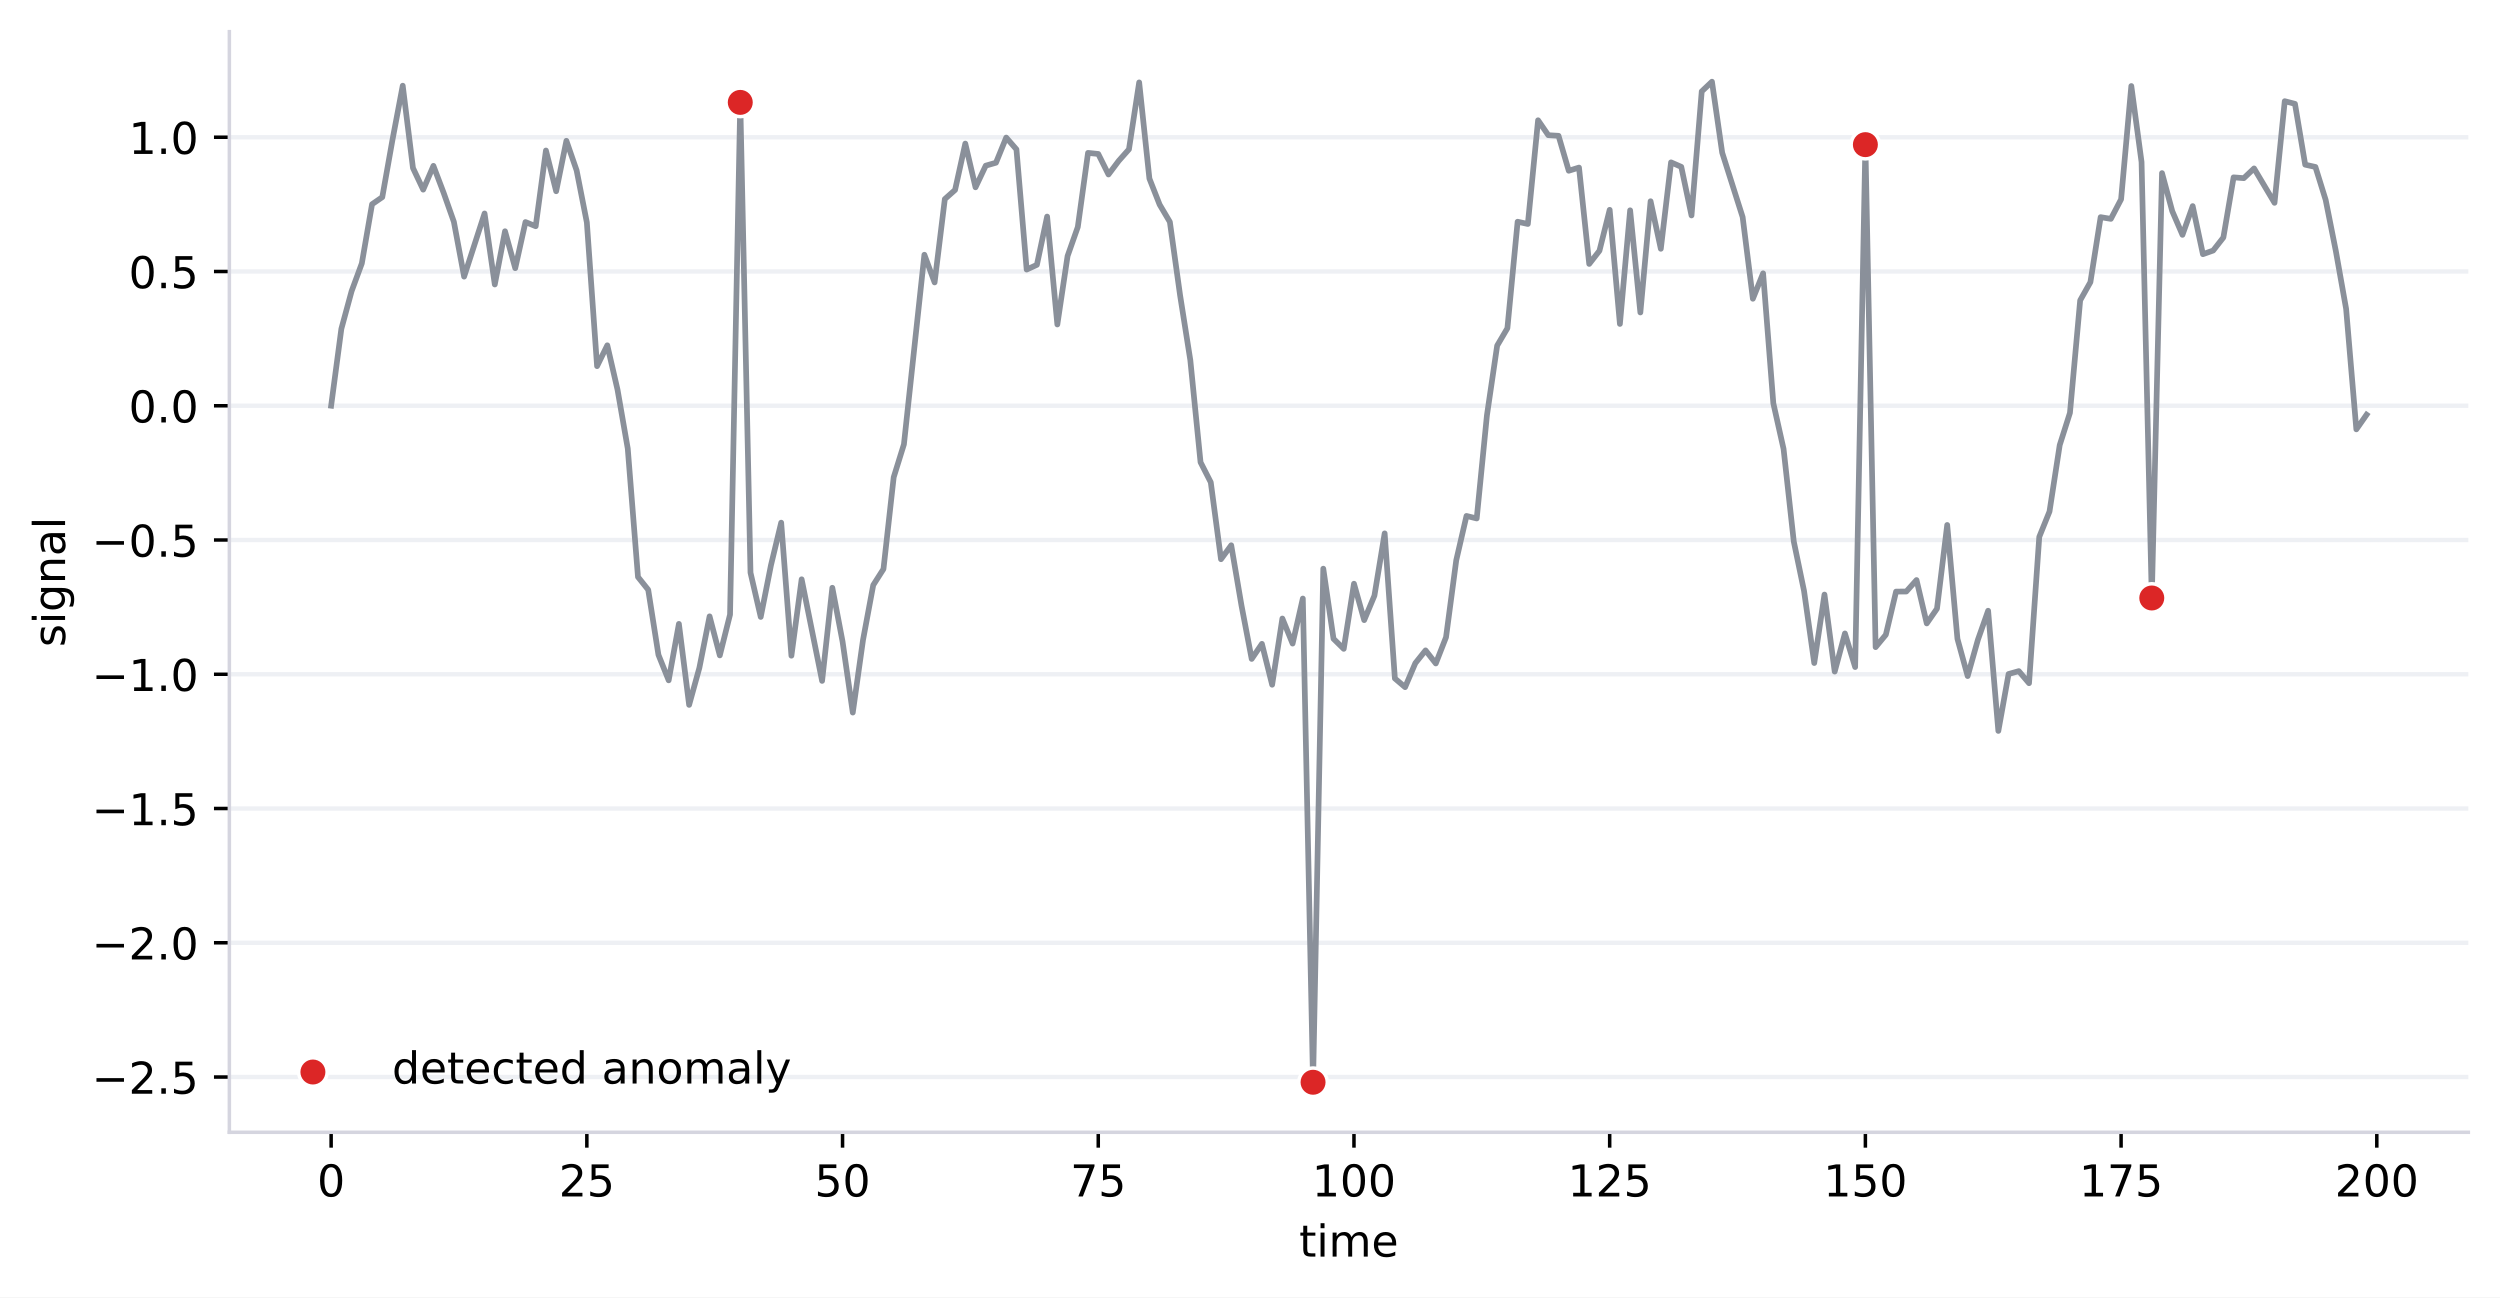
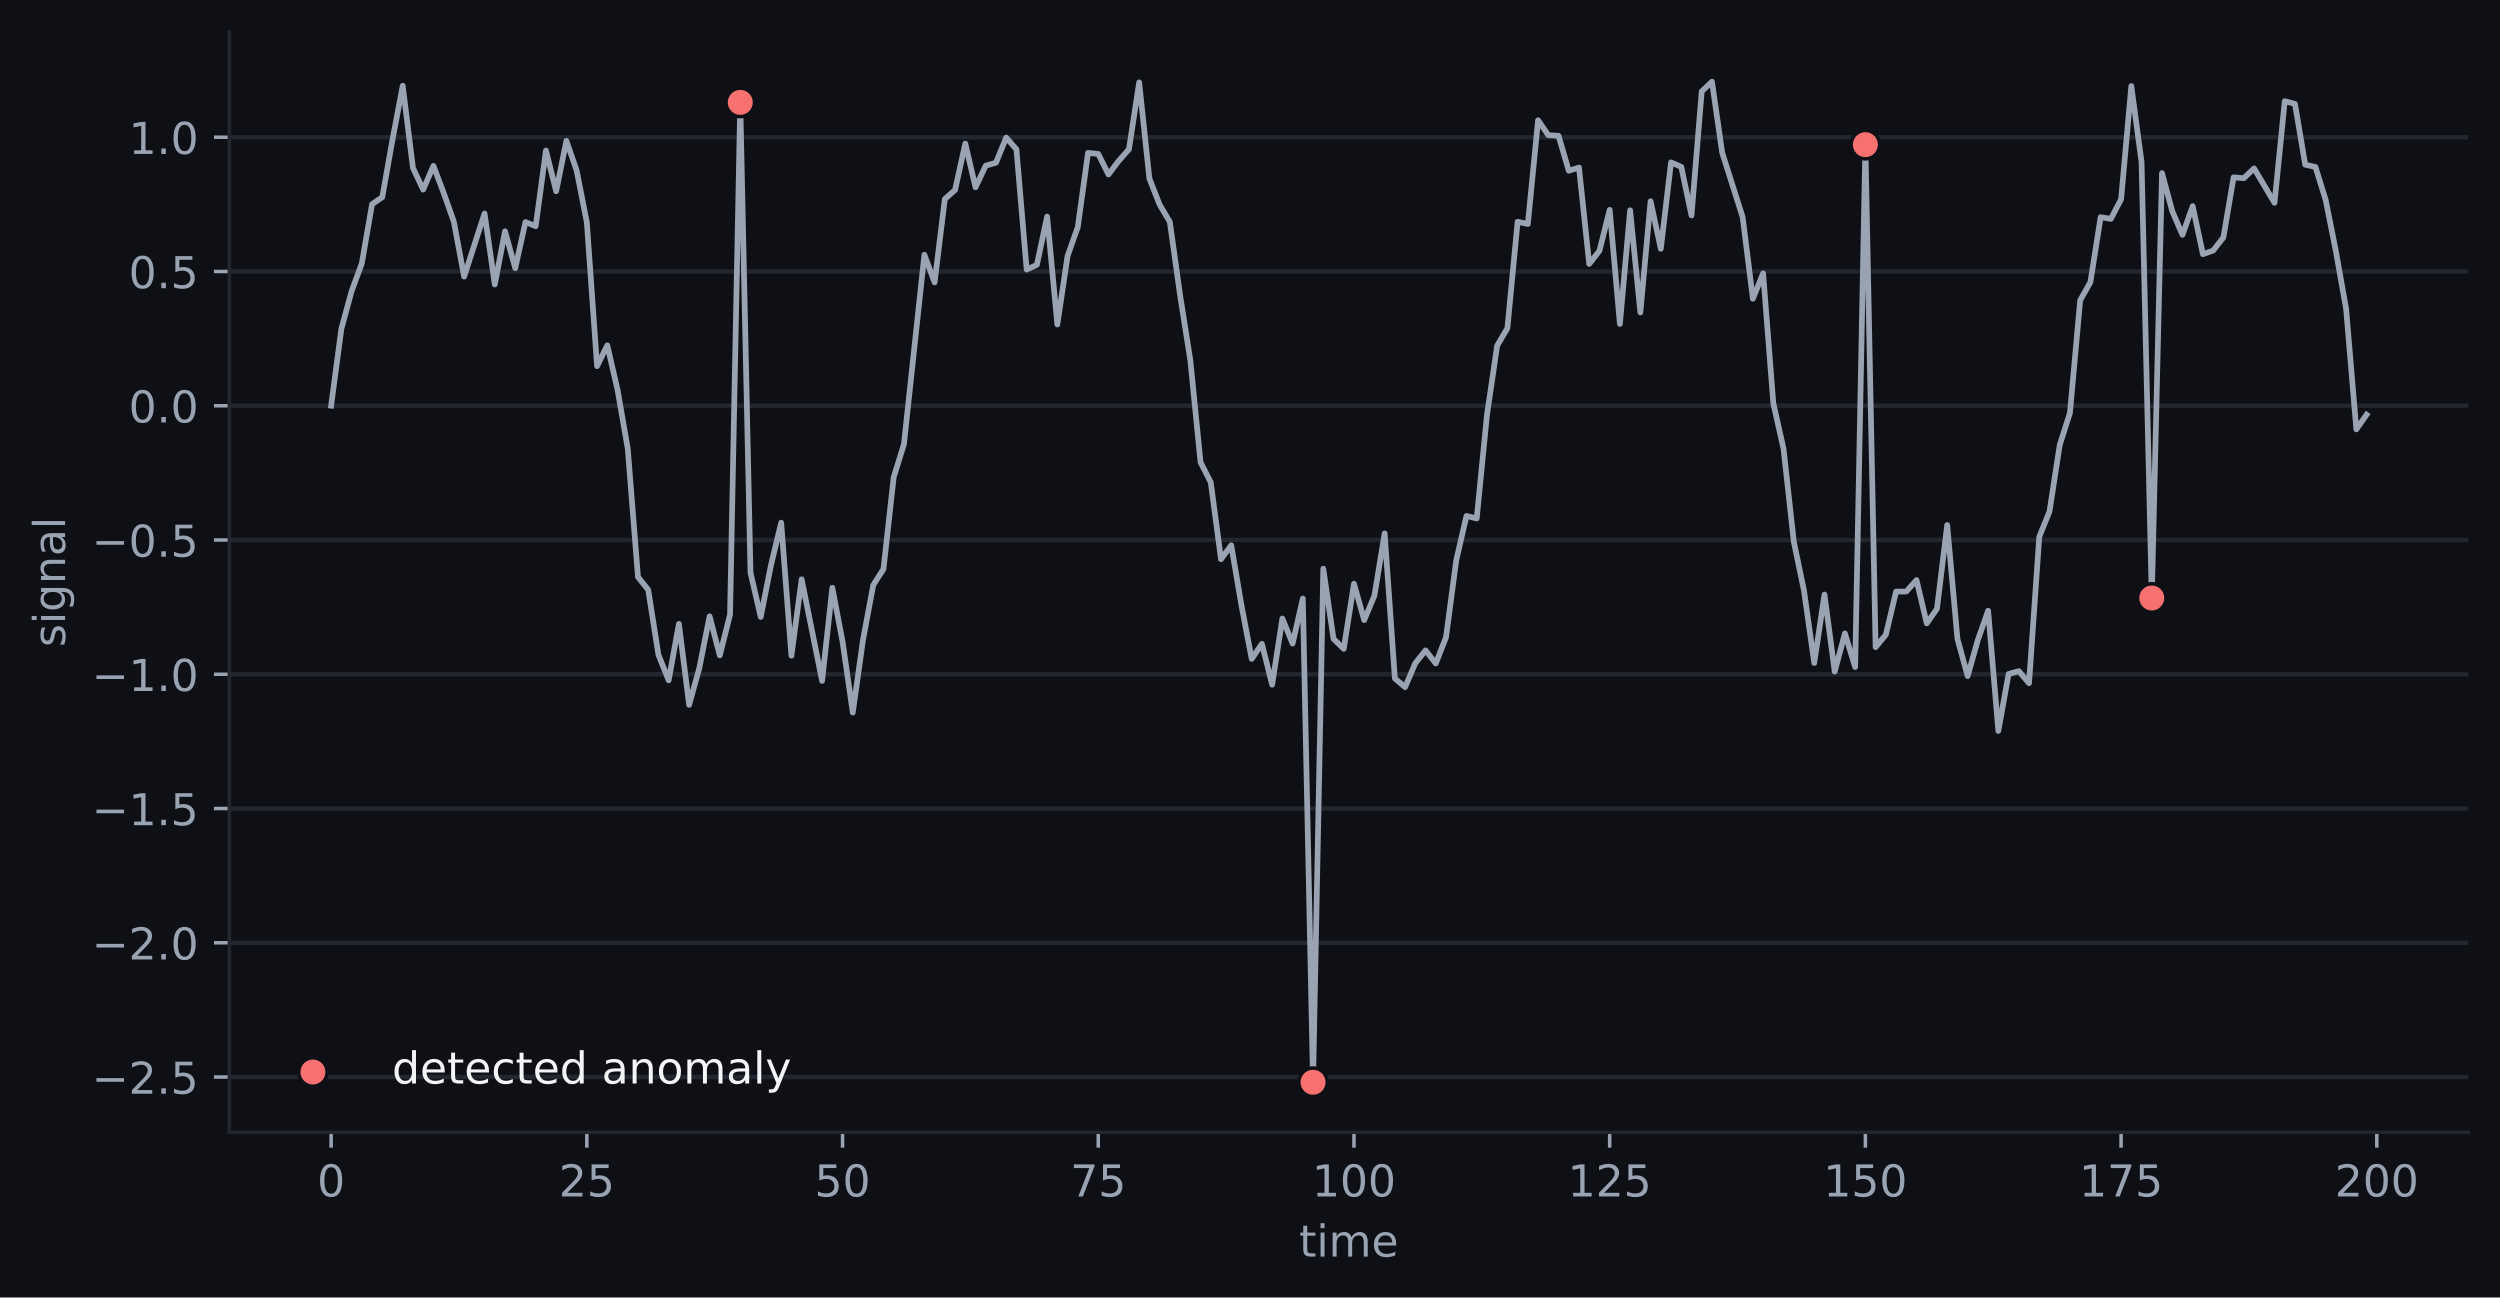
<svg xmlns="http://www.w3.org/2000/svg" xmlns:xlink="http://www.w3.org/1999/xlink" width="568.542pt" height="295.056pt" viewBox="0 0 568.542 295.056" version="1.1">
  <defs>
    <style type="text/css">*{stroke-linejoin: round; stroke-linecap: butt}</style>
  </defs>
  <g id="figure_1">
    <g id="patch_1">
-       <path d="M 0 295.056  L 568.542 295.056  L 568.542 0  L 0 0  z " style="fill: #ffffff" />
+       <path d="M 0 295.056  L 568.542 295.056  L 568.542 0  L 0 0  z " style="fill: #0e1016" />
    </g>
    <g id="axes_1">
      <g id="patch_2">
-         <path d="M 52.161 257.5  L 561.342 257.5  L 561.342 7.2  L 52.161 7.2  z " style="fill: #ffffff" />
+         <path d="M 52.161 257.5  L 561.342 257.5  L 561.342 7.2  L 52.161 7.2  z " style="fill: #0e1016" />
      </g>
      <g id="matplotlib.axis_1">
        <g id="xtick_1">
          <g id="line2d_1">
            <defs>
-               <path id="madd0f27eaa" d="M 0 0  L 0 3.5  " style="stroke: #000000; stroke-width: 0.8" />
-             </defs>
-             <g>
-               <use xlink:href="#madd0f27eaa" x="75.306" y="257.5" style="stroke: #000000; stroke-width: 0.8" />
+               <path id="m9e423dee69" d="M 0 0  L 0 3.5  " style="stroke: #9aa3b2; stroke-width: 0.8" />
+             </defs>
+             <g>
+               <use xlink:href="#m9e423dee69" x="75.306" y="257.5" style="fill: #9aa3b2; stroke: #9aa3b2; stroke-width: 0.8" />
            </g>
          </g>
          <g id="text_1">
-             <g transform="translate(72.12429 272.0984) scale(0.1 -0.1)">
+             <g style="fill: #9aa3b2" transform="translate(72.12429 272.0984) scale(0.1 -0.1)">
              <defs>
                <path id="DejaVuSans-30" d="M 2034 4250  Q 1547 4250 1301 3770  Q 1056 3291 1056 2328  Q 1056 1369 1301 889  Q 1547 409 2034 409  Q 2525 409 2770 889  Q 3016 1369 3016 2328  Q 3016 3291 2770 3770  Q 2525 4250 2034 4250  z M 2034 4750  Q 2819 4750 3233 4129  Q 3647 3509 3647 2328  Q 3647 1150 3233 529  Q 2819 -91 2034 -91  Q 1250 -91 836 529  Q 422 1150 422 2328  Q 422 3509 836 4129  Q 1250 4750 2034 4750  z " transform="scale(0.015625)" />
              </defs>
              <use xlink:href="#DejaVuSans-30" />
            </g>
          </g>
        </g>
        <g id="xtick_2">
          <g id="line2d_2">
            <g>
-               <use xlink:href="#madd0f27eaa" x="133.458" y="257.5" style="stroke: #000000; stroke-width: 0.8" />
+               <use xlink:href="#m9e423dee69" x="133.458" y="257.5" style="fill: #9aa3b2; stroke: #9aa3b2; stroke-width: 0.8" />
            </g>
          </g>
          <g id="text_2">
-             <g transform="translate(127.0953 272.0984) scale(0.1 -0.1)">
+             <g style="fill: #9aa3b2" transform="translate(127.0953 272.0984) scale(0.1 -0.1)">
              <defs>
                <path id="DejaVuSans-32" d="M 1228 531  L 3431 531  L 3431 0  L 469 0  L 469 531  Q 828 903 1448 1529  Q 2069 2156 2228 2338  Q 2531 2678 2651 2914  Q 2772 3150 2772 3378  Q 2772 3750 2511 3984  Q 2250 4219 1831 4219  Q 1534 4219 1204 4116  Q 875 4013 500 3803  L 500 4441  Q 881 4594 1212 4672  Q 1544 4750 1819 4750  Q 2544 4750 2975 4387  Q 3406 4025 3406 3419  Q 3406 3131 3298 2873  Q 3191 2616 2906 2266  Q 2828 2175 2409 1742  Q 1991 1309 1228 531  z " transform="scale(0.015625)" />
                <path id="DejaVuSans-35" d="M 691 4666  L 3169 4666  L 3169 4134  L 1269 4134  L 1269 2991  Q 1406 3038 1543 3061  Q 1681 3084 1819 3084  Q 2600 3084 3056 2656  Q 3513 2228 3513 1497  Q 3513 744 3044 326  Q 2575 -91 1722 -91  Q 1428 -91 1123 -41  Q 819 9 494 109  L 494 744  Q 775 591 1075 516  Q 1375 441 1709 441  Q 2250 441 2565 725  Q 2881 1009 2881 1497  Q 2881 1984 2565 2268  Q 2250 2553 1709 2553  Q 1456 2553 1204 2497  Q 953 2441 691 2322  L 691 4666  z " transform="scale(0.015625)" />
              </defs>
              <use xlink:href="#DejaVuSans-32" />
              <use xlink:href="#DejaVuSans-35" transform="translate(63.62305 0)" />
            </g>
          </g>
        </g>
        <g id="xtick_3">
          <g id="line2d_3">
            <g>
-               <use xlink:href="#madd0f27eaa" x="191.61" y="257.5" style="stroke: #000000; stroke-width: 0.8" />
+               <use xlink:href="#m9e423dee69" x="191.61" y="257.5" style="fill: #9aa3b2; stroke: #9aa3b2; stroke-width: 0.8" />
            </g>
          </g>
          <g id="text_3">
-             <g transform="translate(185.2476 272.0984) scale(0.1 -0.1)">
+             <g style="fill: #9aa3b2" transform="translate(185.2476 272.0984) scale(0.1 -0.1)">
              <use xlink:href="#DejaVuSans-35" />
              <use xlink:href="#DejaVuSans-30" transform="translate(63.62305 0)" />
            </g>
          </g>
        </g>
        <g id="xtick_4">
          <g id="line2d_4">
            <g>
-               <use xlink:href="#madd0f27eaa" x="249.762" y="257.5" style="stroke: #000000; stroke-width: 0.8" />
+               <use xlink:href="#m9e423dee69" x="249.762" y="257.5" style="fill: #9aa3b2; stroke: #9aa3b2; stroke-width: 0.8" />
            </g>
          </g>
          <g id="text_4">
-             <g transform="translate(243.3998 272.0984) scale(0.1 -0.1)">
+             <g style="fill: #9aa3b2" transform="translate(243.3998 272.0984) scale(0.1 -0.1)">
              <defs>
                <path id="DejaVuSans-37" d="M 525 4666  L 3525 4666  L 3525 4397  L 1831 0  L 1172 0  L 2766 4134  L 525 4134  L 525 4666  z " transform="scale(0.015625)" />
              </defs>
              <use xlink:href="#DejaVuSans-37" />
              <use xlink:href="#DejaVuSans-35" transform="translate(63.62305 0)" />
            </g>
          </g>
        </g>
        <g id="xtick_5">
          <g id="line2d_5">
            <g>
-               <use xlink:href="#madd0f27eaa" x="307.915" y="257.5" style="stroke: #000000; stroke-width: 0.8" />
+               <use xlink:href="#m9e423dee69" x="307.915" y="257.5" style="fill: #9aa3b2; stroke: #9aa3b2; stroke-width: 0.8" />
            </g>
          </g>
          <g id="text_5">
-             <g transform="translate(298.3709 272.0984) scale(0.1 -0.1)">
+             <g style="fill: #9aa3b2" transform="translate(298.3709 272.0984) scale(0.1 -0.1)">
              <defs>
                <path id="DejaVuSans-31" d="M 794 531  L 1825 531  L 1825 4091  L 703 3866  L 703 4441  L 1819 4666  L 2450 4666  L 2450 531  L 3481 531  L 3481 0  L 794 0  L 794 531  z " transform="scale(0.015625)" />
              </defs>
              <use xlink:href="#DejaVuSans-31" />
              <use xlink:href="#DejaVuSans-30" transform="translate(63.62305 0)" />
              <use xlink:href="#DejaVuSans-30" transform="translate(127.2461 0)" />
            </g>
          </g>
        </g>
        <g id="xtick_6">
          <g id="line2d_6">
            <g>
-               <use xlink:href="#madd0f27eaa" x="366.067" y="257.5" style="stroke: #000000; stroke-width: 0.8" />
+               <use xlink:href="#m9e423dee69" x="366.067" y="257.5" style="fill: #9aa3b2; stroke: #9aa3b2; stroke-width: 0.8" />
            </g>
          </g>
          <g id="text_6">
-             <g transform="translate(356.5231 272.0984) scale(0.1 -0.1)">
+             <g style="fill: #9aa3b2" transform="translate(356.5231 272.0984) scale(0.1 -0.1)">
              <use xlink:href="#DejaVuSans-31" />
              <use xlink:href="#DejaVuSans-32" transform="translate(63.62305 0)" />
              <use xlink:href="#DejaVuSans-35" transform="translate(127.2461 0)" />
            </g>
          </g>
        </g>
        <g id="xtick_7">
          <g id="line2d_7">
            <g>
-               <use xlink:href="#madd0f27eaa" x="424.219" y="257.5" style="stroke: #000000; stroke-width: 0.8" />
+               <use xlink:href="#m9e423dee69" x="424.219" y="257.5" style="fill: #9aa3b2; stroke: #9aa3b2; stroke-width: 0.8" />
            </g>
          </g>
          <g id="text_7">
-             <g transform="translate(414.6754 272.0984) scale(0.1 -0.1)">
+             <g style="fill: #9aa3b2" transform="translate(414.6754 272.0984) scale(0.1 -0.1)">
              <use xlink:href="#DejaVuSans-31" />
              <use xlink:href="#DejaVuSans-35" transform="translate(63.62305 0)" />
              <use xlink:href="#DejaVuSans-30" transform="translate(127.2461 0)" />
            </g>
          </g>
        </g>
        <g id="xtick_8">
          <g id="line2d_8">
            <g>
-               <use xlink:href="#madd0f27eaa" x="482.371" y="257.5" style="stroke: #000000; stroke-width: 0.8" />
+               <use xlink:href="#m9e423dee69" x="482.371" y="257.5" style="fill: #9aa3b2; stroke: #9aa3b2; stroke-width: 0.8" />
            </g>
          </g>
          <g id="text_8">
-             <g transform="translate(472.8277 272.0984) scale(0.1 -0.1)">
+             <g style="fill: #9aa3b2" transform="translate(472.8277 272.0984) scale(0.1 -0.1)">
              <use xlink:href="#DejaVuSans-31" />
              <use xlink:href="#DejaVuSans-37" transform="translate(63.62305 0)" />
              <use xlink:href="#DejaVuSans-35" transform="translate(127.2461 0)" />
            </g>
          </g>
        </g>
        <g id="xtick_9">
          <g id="line2d_9">
            <g>
-               <use xlink:href="#madd0f27eaa" x="540.524" y="257.5" style="stroke: #000000; stroke-width: 0.8" />
+               <use xlink:href="#m9e423dee69" x="540.524" y="257.5" style="fill: #9aa3b2; stroke: #9aa3b2; stroke-width: 0.8" />
            </g>
          </g>
          <g id="text_9">
-             <g transform="translate(530.9799 272.0984) scale(0.1 -0.1)">
+             <g style="fill: #9aa3b2" transform="translate(530.9799 272.0984) scale(0.1 -0.1)">
              <use xlink:href="#DejaVuSans-32" />
              <use xlink:href="#DejaVuSans-30" transform="translate(63.62305 0)" />
              <use xlink:href="#DejaVuSans-30" transform="translate(127.2461 0)" />
            </g>
          </g>
        </g>
        <g id="text_10">
-           <g transform="translate(295.4555 285.7766) scale(0.1 -0.1)">
+           <g style="fill: #9aa3b2" transform="translate(295.4555 285.7766) scale(0.1 -0.1)">
            <defs>
              <path id="DejaVuSans-74" d="M 1172 4494  L 1172 3500  L 2356 3500  L 2356 3053  L 1172 3053  L 1172 1153  Q 1172 725 1289 603  Q 1406 481 1766 481  L 2356 481  L 2356 0  L 1766 0  Q 1100 0 847 248  Q 594 497 594 1153  L 594 3053  L 172 3053  L 172 3500  L 594 3500  L 594 4494  L 1172 4494  z " transform="scale(0.015625)" />
              <path id="DejaVuSans-69" d="M 603 3500  L 1178 3500  L 1178 0  L 603 0  L 603 3500  z M 603 4863  L 1178 4863  L 1178 4134  L 603 4134  L 603 4863  z " transform="scale(0.015625)" />
              <path id="DejaVuSans-6d" d="M 3328 2828  Q 3544 3216 3844 3400  Q 4144 3584 4550 3584  Q 5097 3584 5394 3201  Q 5691 2819 5691 2113  L 5691 0  L 5113 0  L 5113 2094  Q 5113 2597 4934 2840  Q 4756 3084 4391 3084  Q 3944 3084 3684 2787  Q 3425 2491 3425 1978  L 3425 0  L 2847 0  L 2847 2094  Q 2847 2600 2669 2842  Q 2491 3084 2119 3084  Q 1678 3084 1418 2786  Q 1159 2488 1159 1978  L 1159 0  L 581 0  L 581 3500  L 1159 3500  L 1159 2956  Q 1356 3278 1631 3431  Q 1906 3584 2284 3584  Q 2666 3584 2933 3390  Q 3200 3197 3328 2828  z " transform="scale(0.015625)" />
              <path id="DejaVuSans-65" d="M 3597 1894  L 3597 1613  L 953 1613  Q 991 1019 1311 708  Q 1631 397 2203 397  Q 2534 397 2845 478  Q 3156 559 3463 722  L 3463 178  Q 3153 47 2828 -22  Q 2503 -91 2169 -91  Q 1331 -91 842 396  Q 353 884 353 1716  Q 353 2575 817 3079  Q 1281 3584 2069 3584  Q 2775 3584 3186 3129  Q 3597 2675 3597 1894  z M 3022 2063  Q 3016 2534 2758 2815  Q 2500 3097 2075 3097  Q 1594 3097 1305 2825  Q 1016 2553 972 2059  L 3022 2063  z " transform="scale(0.015625)" />
            </defs>
            <use xlink:href="#DejaVuSans-74" />
            <use xlink:href="#DejaVuSans-69" transform="translate(39.20898 0)" />
            <use xlink:href="#DejaVuSans-6d" transform="translate(66.99219 0)" />
            <use xlink:href="#DejaVuSans-65" transform="translate(164.4043 0)" />
          </g>
        </g>
      </g>
      <g id="matplotlib.axis_2">
        <g id="ytick_1">
          <g id="line2d_10">
-             <path d="M 52.161 244.934  L 561.342 244.934  " clip-path="url(#p4159e8a3b2)" style="fill: none; stroke: #eef0f4; stroke-linecap: square" />
+             <path d="M 52.161 244.934  L 561.342 244.934  " clip-path="url(#pbc7a219087)" style="fill: none; stroke: #22262f; stroke-linecap: square" />
          </g>
          <g id="line2d_11">
            <defs>
-               <path id="mec1d067b12" d="M 0 0  L -3.5 0  " style="stroke: #000000; stroke-width: 0.8" />
-             </defs>
-             <g>
-               <use xlink:href="#mec1d067b12" x="52.161" y="244.934" style="stroke: #000000; stroke-width: 0.8" />
+               <path id="m060003c229" d="M 0 0  L -3.5 0  " style="stroke: #9aa3b2; stroke-width: 0.8" />
+             </defs>
+             <g>
+               <use xlink:href="#m060003c229" x="52.161" y="244.934" style="fill: #9aa3b2; stroke: #9aa3b2; stroke-width: 0.8" />
            </g>
          </g>
          <g id="text_11">
-             <g transform="translate(20.87813 248.7337) scale(0.1 -0.1)">
+             <g style="fill: #9aa3b2" transform="translate(20.87813 248.7337) scale(0.1 -0.1)">
              <defs>
                <path id="DejaVuSans-2212" d="M 678 2272  L 4684 2272  L 4684 1741  L 678 1741  L 678 2272  z " transform="scale(0.015625)" />
                <path id="DejaVuSans-2e" d="M 684 794  L 1344 794  L 1344 0  L 684 0  L 684 794  z " transform="scale(0.015625)" />
              </defs>
              <use xlink:href="#DejaVuSans-2212" />
              <use xlink:href="#DejaVuSans-32" transform="translate(83.78906 0)" />
              <use xlink:href="#DejaVuSans-2e" transform="translate(147.4121 0)" />
              <use xlink:href="#DejaVuSans-35" transform="translate(179.1992 0)" />
            </g>
          </g>
        </g>
        <g id="ytick_2">
          <g id="line2d_12">
-             <path d="M 52.161 214.403  L 561.342 214.403  " clip-path="url(#p4159e8a3b2)" style="fill: none; stroke: #eef0f4; stroke-linecap: square" />
+             <path d="M 52.161 214.403  L 561.342 214.403  " clip-path="url(#pbc7a219087)" style="fill: none; stroke: #22262f; stroke-linecap: square" />
          </g>
          <g id="line2d_13">
            <g>
-               <use xlink:href="#mec1d067b12" x="52.161" y="214.403" style="stroke: #000000; stroke-width: 0.8" />
+               <use xlink:href="#m060003c229" x="52.161" y="214.403" style="fill: #9aa3b2; stroke: #9aa3b2; stroke-width: 0.8" />
            </g>
          </g>
          <g id="text_12">
-             <g transform="translate(20.87813 218.2019) scale(0.1 -0.1)">
+             <g style="fill: #9aa3b2" transform="translate(20.87813 218.2019) scale(0.1 -0.1)">
              <use xlink:href="#DejaVuSans-2212" />
              <use xlink:href="#DejaVuSans-32" transform="translate(83.78906 0)" />
              <use xlink:href="#DejaVuSans-2e" transform="translate(147.4121 0)" />
              <use xlink:href="#DejaVuSans-30" transform="translate(179.1992 0)" />
            </g>
          </g>
        </g>
        <g id="ytick_3">
          <g id="line2d_14">
-             <path d="M 52.161 183.871  L 561.342 183.871  " clip-path="url(#p4159e8a3b2)" style="fill: none; stroke: #eef0f4; stroke-linecap: square" />
+             <path d="M 52.161 183.871  L 561.342 183.871  " clip-path="url(#pbc7a219087)" style="fill: none; stroke: #22262f; stroke-linecap: square" />
          </g>
          <g id="line2d_15">
            <g>
-               <use xlink:href="#mec1d067b12" x="52.161" y="183.871" style="stroke: #000000; stroke-width: 0.8" />
+               <use xlink:href="#m060003c229" x="52.161" y="183.871" style="fill: #9aa3b2; stroke: #9aa3b2; stroke-width: 0.8" />
            </g>
          </g>
          <g id="text_13">
-             <g transform="translate(20.87813 187.67) scale(0.1 -0.1)">
+             <g style="fill: #9aa3b2" transform="translate(20.87813 187.67) scale(0.1 -0.1)">
              <use xlink:href="#DejaVuSans-2212" />
              <use xlink:href="#DejaVuSans-31" transform="translate(83.78906 0)" />
              <use xlink:href="#DejaVuSans-2e" transform="translate(147.4121 0)" />
              <use xlink:href="#DejaVuSans-35" transform="translate(179.1992 0)" />
            </g>
          </g>
        </g>
        <g id="ytick_4">
          <g id="line2d_16">
-             <path d="M 52.161 153.339  L 561.342 153.339  " clip-path="url(#p4159e8a3b2)" style="fill: none; stroke: #eef0f4; stroke-linecap: square" />
+             <path d="M 52.161 153.339  L 561.342 153.339  " clip-path="url(#pbc7a219087)" style="fill: none; stroke: #22262f; stroke-linecap: square" />
          </g>
          <g id="line2d_17">
            <g>
-               <use xlink:href="#mec1d067b12" x="52.161" y="153.339" style="stroke: #000000; stroke-width: 0.8" />
+               <use xlink:href="#m060003c229" x="52.161" y="153.339" style="fill: #9aa3b2; stroke: #9aa3b2; stroke-width: 0.8" />
            </g>
          </g>
          <g id="text_14">
-             <g transform="translate(20.87813 157.1382) scale(0.1 -0.1)">
+             <g style="fill: #9aa3b2" transform="translate(20.87813 157.1382) scale(0.1 -0.1)">
              <use xlink:href="#DejaVuSans-2212" />
              <use xlink:href="#DejaVuSans-31" transform="translate(83.78906 0)" />
              <use xlink:href="#DejaVuSans-2e" transform="translate(147.4121 0)" />
              <use xlink:href="#DejaVuSans-30" transform="translate(179.1992 0)" />
            </g>
          </g>
        </g>
        <g id="ytick_5">
          <g id="line2d_18">
-             <path d="M 52.161 122.807  L 561.342 122.807  " clip-path="url(#p4159e8a3b2)" style="fill: none; stroke: #eef0f4; stroke-linecap: square" />
+             <path d="M 52.161 122.807  L 561.342 122.807  " clip-path="url(#pbc7a219087)" style="fill: none; stroke: #22262f; stroke-linecap: square" />
          </g>
          <g id="line2d_19">
            <g>
-               <use xlink:href="#mec1d067b12" x="52.161" y="122.807" style="stroke: #000000; stroke-width: 0.8" />
+               <use xlink:href="#m060003c229" x="52.161" y="122.807" style="fill: #9aa3b2; stroke: #9aa3b2; stroke-width: 0.8" />
            </g>
          </g>
          <g id="text_15">
-             <g transform="translate(20.87813 126.6064) scale(0.1 -0.1)">
+             <g style="fill: #9aa3b2" transform="translate(20.87813 126.6064) scale(0.1 -0.1)">
              <use xlink:href="#DejaVuSans-2212" />
              <use xlink:href="#DejaVuSans-30" transform="translate(83.78906 0)" />
              <use xlink:href="#DejaVuSans-2e" transform="translate(147.4121 0)" />
              <use xlink:href="#DejaVuSans-35" transform="translate(179.1992 0)" />
            </g>
          </g>
        </g>
        <g id="ytick_6">
          <g id="line2d_20">
-             <path d="M 52.161 92.275  L 561.342 92.275  " clip-path="url(#p4159e8a3b2)" style="fill: none; stroke: #eef0f4; stroke-linecap: square" />
+             <path d="M 52.161 92.275  L 561.342 92.275  " clip-path="url(#pbc7a219087)" style="fill: none; stroke: #22262f; stroke-linecap: square" />
          </g>
          <g id="line2d_21">
            <g>
-               <use xlink:href="#mec1d067b12" x="52.161" y="92.275" style="stroke: #000000; stroke-width: 0.8" />
+               <use xlink:href="#m060003c229" x="52.161" y="92.275" style="fill: #9aa3b2; stroke: #9aa3b2; stroke-width: 0.8" />
            </g>
          </g>
          <g id="text_16">
-             <g transform="translate(29.25781 96.07455) scale(0.1 -0.1)">
+             <g style="fill: #9aa3b2" transform="translate(29.25781 96.07455) scale(0.1 -0.1)">
              <use xlink:href="#DejaVuSans-30" />
              <use xlink:href="#DejaVuSans-2e" transform="translate(63.62305 0)" />
              <use xlink:href="#DejaVuSans-30" transform="translate(95.41016 0)" />
            </g>
          </g>
        </g>
        <g id="ytick_7">
          <g id="line2d_22">
-             <path d="M 52.161 61.743  L 561.342 61.743  " clip-path="url(#p4159e8a3b2)" style="fill: none; stroke: #eef0f4; stroke-linecap: square" />
+             <path d="M 52.161 61.743  L 561.342 61.743  " clip-path="url(#pbc7a219087)" style="fill: none; stroke: #22262f; stroke-linecap: square" />
          </g>
          <g id="line2d_23">
            <g>
-               <use xlink:href="#mec1d067b12" x="52.161" y="61.743" style="stroke: #000000; stroke-width: 0.8" />
+               <use xlink:href="#m060003c229" x="52.161" y="61.743" style="fill: #9aa3b2; stroke: #9aa3b2; stroke-width: 0.8" />
            </g>
          </g>
          <g id="text_17">
-             <g transform="translate(29.25781 65.54272) scale(0.1 -0.1)">
+             <g style="fill: #9aa3b2" transform="translate(29.25781 65.54272) scale(0.1 -0.1)">
              <use xlink:href="#DejaVuSans-30" />
              <use xlink:href="#DejaVuSans-2e" transform="translate(63.62305 0)" />
              <use xlink:href="#DejaVuSans-35" transform="translate(95.41016 0)" />
            </g>
          </g>
        </g>
        <g id="ytick_8">
          <g id="line2d_24">
-             <path d="M 52.161 31.212  L 561.342 31.212  " clip-path="url(#p4159e8a3b2)" style="fill: none; stroke: #eef0f4; stroke-linecap: square" />
+             <path d="M 52.161 31.212  L 561.342 31.212  " clip-path="url(#pbc7a219087)" style="fill: none; stroke: #22262f; stroke-linecap: square" />
          </g>
          <g id="line2d_25">
            <g>
-               <use xlink:href="#mec1d067b12" x="52.161" y="31.212" style="stroke: #000000; stroke-width: 0.8" />
+               <use xlink:href="#m060003c229" x="52.161" y="31.212" style="fill: #9aa3b2; stroke: #9aa3b2; stroke-width: 0.8" />
            </g>
          </g>
          <g id="text_18">
-             <g transform="translate(29.25781 35.01089) scale(0.1 -0.1)">
+             <g style="fill: #9aa3b2" transform="translate(29.25781 35.01089) scale(0.1 -0.1)">
              <use xlink:href="#DejaVuSans-31" />
              <use xlink:href="#DejaVuSans-2e" transform="translate(63.62305 0)" />
              <use xlink:href="#DejaVuSans-30" transform="translate(95.41016 0)" />
            </g>
          </g>
        </g>
        <g id="text_19">
-           <g transform="translate(14.79844 147.1398) rotate(-90) scale(0.1 -0.1)">
+           <g style="fill: #9aa3b2" transform="translate(14.79844 147.1398) rotate(-90) scale(0.1 -0.1)">
            <defs>
              <path id="DejaVuSans-73" d="M 2834 3397  L 2834 2853  Q 2591 2978 2328 3040  Q 2066 3103 1784 3103  Q 1356 3103 1142 2972  Q 928 2841 928 2578  Q 928 2378 1081 2264  Q 1234 2150 1697 2047  L 1894 2003  Q 2506 1872 2764 1633  Q 3022 1394 3022 966  Q 3022 478 2636 193  Q 2250 -91 1575 -91  Q 1294 -91 989 -36  Q 684 19 347 128  L 347 722  Q 666 556 975 473  Q 1284 391 1588 391  Q 1994 391 2212 530  Q 2431 669 2431 922  Q 2431 1156 2273 1281  Q 2116 1406 1581 1522  L 1381 1569  Q 847 1681 609 1914  Q 372 2147 372 2553  Q 372 3047 722 3315  Q 1072 3584 1716 3584  Q 2034 3584 2315 3537  Q 2597 3491 2834 3397  z " transform="scale(0.015625)" />
              <path id="DejaVuSans-67" d="M 2906 1791  Q 2906 2416 2648 2759  Q 2391 3103 1925 3103  Q 1463 3103 1205 2759  Q 947 2416 947 1791  Q 947 1169 1205 825  Q 1463 481 1925 481  Q 2391 481 2648 825  Q 2906 1169 2906 1791  z M 3481 434  Q 3481 -459 3084 -895  Q 2688 -1331 1869 -1331  Q 1566 -1331 1297 -1286  Q 1028 -1241 775 -1147  L 775 -588  Q 1028 -725 1275 -790  Q 1522 -856 1778 -856  Q 2344 -856 2625 -561  Q 2906 -266 2906 331  L 2906 616  Q 2728 306 2450 153  Q 2172 0 1784 0  Q 1141 0 747 490  Q 353 981 353 1791  Q 353 2603 747 3093  Q 1141 3584 1784 3584  Q 2172 3584 2450 3431  Q 2728 3278 2906 2969  L 2906 3500  L 3481 3500  L 3481 434  z " transform="scale(0.015625)" />
              <path id="DejaVuSans-6e" d="M 3513 2113  L 3513 0  L 2938 0  L 2938 2094  Q 2938 2591 2744 2837  Q 2550 3084 2163 3084  Q 1697 3084 1428 2787  Q 1159 2491 1159 1978  L 1159 0  L 581 0  L 581 3500  L 1159 3500  L 1159 2956  Q 1366 3272 1645 3428  Q 1925 3584 2291 3584  Q 2894 3584 3203 3211  Q 3513 2838 3513 2113  z " transform="scale(0.015625)" />
              <path id="DejaVuSans-61" d="M 2194 1759  Q 1497 1759 1228 1600  Q 959 1441 959 1056  Q 959 750 1161 570  Q 1363 391 1709 391  Q 2188 391 2477 730  Q 2766 1069 2766 1631  L 2766 1759  L 2194 1759  z M 3341 1997  L 3341 0  L 2766 0  L 2766 531  Q 2569 213 2275 61  Q 1981 -91 1556 -91  Q 1019 -91 701 211  Q 384 513 384 1019  Q 384 1609 779 1909  Q 1175 2209 1959 2209  L 2766 2209  L 2766 2266  Q 2766 2663 2505 2880  Q 2244 3097 1772 3097  Q 1472 3097 1187 3025  Q 903 2953 641 2809  L 641 3341  Q 956 3463 1253 3523  Q 1550 3584 1831 3584  Q 2591 3584 2966 3190  Q 3341 2797 3341 1997  z " transform="scale(0.015625)" />
              <path id="DejaVuSans-6c" d="M 603 4863  L 1178 4863  L 1178 0  L 603 0  L 603 4863  z " transform="scale(0.015625)" />
            </defs>
            <use xlink:href="#DejaVuSans-73" />
            <use xlink:href="#DejaVuSans-69" transform="translate(52.09961 0)" />
            <use xlink:href="#DejaVuSans-67" transform="translate(79.88281 0)" />
            <use xlink:href="#DejaVuSans-6e" transform="translate(143.3594 0)" />
            <use xlink:href="#DejaVuSans-61" transform="translate(206.7383 0)" />
            <use xlink:href="#DejaVuSans-6c" transform="translate(268.0176 0)" />
          </g>
        </g>
      </g>
      <g id="line2d_26">
-         <path d="M 75.306 92.264  L 77.632 74.776  L 79.958 66.224  L 82.284 59.9  L 84.61 46.445  L 86.936 44.839  L 89.262 31.755  L 91.588 19.49  L 93.914 38.207  L 96.24 43.128  L 98.566 37.719  L 100.893 43.859  L 103.219 50.445  L 105.545 62.913  L 110.197 48.546  L 112.523 64.693  L 114.849 52.589  L 117.175 60.989  L 119.501 50.498  L 121.827 51.447  L 124.153 34.227  L 126.48 43.491  L 128.806 32.02  L 131.132 38.751  L 133.458 50.586  L 135.784 83.267  L 138.11 78.526  L 140.436 88.628  L 142.762 102.006  L 145.088 131.215  L 147.414 134.125  L 149.74 148.917  L 152.067 154.719  L 154.393 141.883  L 156.719 160.303  L 159.045 151.892  L 161.371 140.169  L 163.697 149.049  L 166.023 139.765  L 168.349 23.284  L 170.675 130.234  L 173.001 140.3  L 175.327 128.554  L 177.654 118.863  L 179.98 149.118  L 182.306 131.74  L 186.958 154.848  L 189.284 133.67  L 191.61 145.898  L 193.936 162.05  L 196.262 145.547  L 198.588 133.062  L 200.914 129.41  L 203.241 108.532  L 205.567 101.047  L 210.219 57.934  L 212.545 64.227  L 214.871 45.269  L 217.197 43.201  L 219.523 32.655  L 221.849 42.596  L 224.175 37.673  L 226.501 37.007  L 228.828 31.287  L 231.154 33.967  L 233.48 61.307  L 235.806 60.228  L 238.132 49.254  L 240.458 73.79  L 242.784 58.223  L 245.11 51.622  L 247.436 34.768  L 249.762 35.012  L 252.088 39.681  L 254.415 36.579  L 256.741 33.957  L 259.067 18.741  L 261.393 40.608  L 263.719 46.532  L 266.045 50.465  L 268.371 67.151  L 270.697 81.889  L 273.023 105.121  L 275.349 109.683  L 277.675 127.175  L 280.002 124  L 282.328 137.665  L 284.654 149.85  L 286.98 146.422  L 289.306 155.72  L 291.632 140.663  L 293.958 146.362  L 296.284 136.118  L 298.61 246.123  L 300.936 129.326  L 303.262 145.27  L 305.589 147.558  L 307.915 132.748  L 310.241 141.027  L 312.567 135.463  L 314.893 121.299  L 317.219 154.291  L 319.545 156.271  L 321.871 150.815  L 324.197 147.905  L 326.523 150.881  L 328.849 144.925  L 331.176 127.414  L 333.502 117.334  L 335.828 117.907  L 338.154 94.453  L 340.48 78.599  L 342.806 74.647  L 345.132 50.426  L 347.458 50.936  L 349.784 27.352  L 352.11 30.743  L 354.436 30.882  L 356.763 38.832  L 359.089 38.109  L 361.415 60.02  L 363.741 57.028  L 366.067 47.718  L 368.393 73.668  L 370.719 47.829  L 373.045 71.06  L 375.371 45.768  L 377.697 56.578  L 380.023 36.926  L 382.35 37.942  L 384.676 48.996  L 387.002 20.784  L 389.328 18.577  L 391.654 34.72  L 396.306 49.368  L 398.632 67.941  L 400.958 62.159  L 403.284 91.709  L 405.61 102.082  L 407.937 123.146  L 410.263 134.355  L 412.589 150.783  L 414.915 135.214  L 417.241 152.729  L 419.567 144.055  L 421.893 151.7  L 424.219 32.894  L 426.545 147.171  L 428.871 144.35  L 431.197 134.538  L 433.524 134.519  L 435.85 131.914  L 438.176 141.776  L 440.502 138.423  L 442.828 119.387  L 445.154 145.28  L 447.48 153.748  L 449.806 145.501  L 452.132 138.892  L 454.458 166.223  L 456.784 153.281  L 459.111 152.625  L 461.437 155.37  L 463.763 122.096  L 466.089 116.335  L 468.415 101.219  L 470.741 93.889  L 473.067 68.304  L 475.393 64.166  L 477.719 49.387  L 480.045 49.773  L 482.371 45.324  L 484.697 19.566  L 487.024 36.842  L 489.35 135.993  L 491.676 39.368  L 494.002 48.013  L 496.328 53.408  L 498.654 46.871  L 500.98 57.806  L 503.306 56.978  L 505.632 54.009  L 507.958 40.333  L 510.284 40.516  L 512.611 38.304  L 517.263 46.126  L 519.589 23.013  L 521.915 23.617  L 524.241 37.452  L 526.567 37.967  L 528.893 45.454  L 531.219 57.143  L 533.545 70.226  L 535.871 97.638  L 538.198 94.309  L 538.198 94.309  " clip-path="url(#p4159e8a3b2)" style="fill: none; stroke: #8a909a; stroke-width: 1.3; stroke-linecap: square" />
+         <path d="M 75.306 92.264  L 77.632 74.776  L 79.958 66.224  L 82.284 59.9  L 84.61 46.445  L 86.936 44.839  L 89.262 31.755  L 91.588 19.49  L 93.914 38.207  L 96.24 43.128  L 98.566 37.719  L 100.893 43.859  L 103.219 50.445  L 105.545 62.913  L 110.197 48.546  L 112.523 64.693  L 114.849 52.589  L 117.175 60.989  L 119.501 50.498  L 121.827 51.447  L 124.153 34.227  L 126.48 43.491  L 128.806 32.02  L 131.132 38.751  L 133.458 50.586  L 135.784 83.267  L 138.11 78.526  L 140.436 88.628  L 142.762 102.006  L 145.088 131.215  L 147.414 134.125  L 149.74 148.917  L 152.067 154.719  L 154.393 141.883  L 156.719 160.303  L 159.045 151.892  L 161.371 140.169  L 163.697 149.049  L 166.023 139.765  L 168.349 23.284  L 170.675 130.234  L 173.001 140.3  L 175.327 128.554  L 177.654 118.863  L 179.98 149.118  L 182.306 131.74  L 186.958 154.848  L 189.284 133.67  L 191.61 145.898  L 193.936 162.05  L 196.262 145.547  L 198.588 133.062  L 200.914 129.41  L 203.241 108.532  L 205.567 101.047  L 210.219 57.934  L 212.545 64.227  L 214.871 45.269  L 217.197 43.201  L 219.523 32.655  L 221.849 42.596  L 224.175 37.673  L 226.501 37.007  L 228.828 31.287  L 231.154 33.967  L 233.48 61.307  L 235.806 60.228  L 238.132 49.254  L 240.458 73.79  L 242.784 58.223  L 245.11 51.622  L 247.436 34.768  L 249.762 35.012  L 252.088 39.681  L 254.415 36.579  L 256.741 33.957  L 259.067 18.741  L 261.393 40.608  L 263.719 46.532  L 266.045 50.465  L 268.371 67.151  L 270.697 81.889  L 273.023 105.121  L 275.349 109.683  L 277.675 127.175  L 280.002 124  L 282.328 137.665  L 284.654 149.85  L 286.98 146.422  L 289.306 155.72  L 291.632 140.663  L 293.958 146.362  L 296.284 136.118  L 298.61 246.123  L 300.936 129.326  L 303.262 145.27  L 305.589 147.558  L 307.915 132.748  L 310.241 141.027  L 312.567 135.463  L 314.893 121.299  L 317.219 154.291  L 319.545 156.271  L 321.871 150.815  L 324.197 147.905  L 326.523 150.881  L 328.849 144.925  L 331.176 127.414  L 333.502 117.334  L 335.828 117.907  L 338.154 94.453  L 340.48 78.599  L 342.806 74.647  L 345.132 50.426  L 347.458 50.936  L 349.784 27.352  L 352.11 30.743  L 354.436 30.882  L 356.763 38.832  L 359.089 38.109  L 361.415 60.02  L 363.741 57.028  L 366.067 47.718  L 368.393 73.668  L 370.719 47.829  L 373.045 71.06  L 375.371 45.768  L 377.697 56.578  L 380.023 36.926  L 382.35 37.942  L 384.676 48.996  L 387.002 20.784  L 389.328 18.577  L 391.654 34.72  L 396.306 49.368  L 398.632 67.941  L 400.958 62.159  L 403.284 91.709  L 405.61 102.082  L 407.937 123.146  L 410.263 134.355  L 412.589 150.783  L 414.915 135.214  L 417.241 152.729  L 419.567 144.055  L 421.893 151.7  L 424.219 32.894  L 426.545 147.171  L 428.871 144.35  L 431.197 134.538  L 433.524 134.519  L 435.85 131.914  L 438.176 141.776  L 440.502 138.423  L 442.828 119.387  L 445.154 145.28  L 447.48 153.748  L 449.806 145.501  L 452.132 138.892  L 454.458 166.223  L 456.784 153.281  L 459.111 152.625  L 461.437 155.37  L 463.763 122.096  L 466.089 116.335  L 468.415 101.219  L 470.741 93.889  L 473.067 68.304  L 475.393 64.166  L 477.719 49.387  L 480.045 49.773  L 482.371 45.324  L 484.697 19.566  L 487.024 36.842  L 489.35 135.993  L 491.676 39.368  L 494.002 48.013  L 496.328 53.408  L 498.654 46.871  L 500.98 57.806  L 503.306 56.978  L 505.632 54.009  L 507.958 40.333  L 510.284 40.516  L 512.611 38.304  L 517.263 46.126  L 519.589 23.013  L 521.915 23.617  L 524.241 37.452  L 526.567 37.967  L 528.893 45.454  L 531.219 57.143  L 533.545 70.226  L 535.871 97.638  L 538.198 94.309  L 538.198 94.309  " clip-path="url(#pbc7a219087)" style="fill: none; stroke: #9aa3b2; stroke-width: 1.3; stroke-linecap: square" />
      </g>
      <g id="patch_3">
-         <path d="M 52.161 257.5  L 52.161 7.2  " style="fill: none; stroke: #d5d5df; stroke-width: 0.8; stroke-linejoin: miter; stroke-linecap: square" />
+         <path d="M 52.161 257.5  L 52.161 7.2  " style="fill: none; stroke: #22262f; stroke-width: 0.8; stroke-linejoin: miter; stroke-linecap: square" />
      </g>
      <g id="patch_4">
-         <path d="M 52.161 257.5  L 561.342 257.5  " style="fill: none; stroke: #d5d5df; stroke-width: 0.8; stroke-linejoin: miter; stroke-linecap: square" />
+         <path d="M 52.161 257.5  L 561.342 257.5  " style="fill: none; stroke: #22262f; stroke-width: 0.8; stroke-linejoin: miter; stroke-linecap: square" />
      </g>
      <g id="PathCollection_1">
        <defs>
-           <path id="m54f23b9179" d="M 0 3.24  C 0.859 3.24 1.684 2.899 2.291 2.291  C 2.899 1.684 3.24 0.859 3.24 0  C 3.24 -0.859 2.899 -1.684 2.291 -2.291  C 1.684 -2.899 0.859 -3.24 0 -3.24  C -0.859 -3.24 -1.684 -2.899 -2.291 -2.291  C -2.899 -1.684 -3.24 -0.859 -3.24 0  C -3.24 0.859 -2.899 1.684 -2.291 2.291  C -1.684 2.899 -0.859 3.24 0 3.24  z " style="stroke: #ffffff; stroke-width: 0.8" />
+           <path id="m45273732d8" d="M 0 3.24  C 0.859 3.24 1.684 2.899 2.291 2.291  C 2.899 1.684 3.24 0.859 3.24 0  C 3.24 -0.859 2.899 -1.684 2.291 -2.291  C 1.684 -2.899 0.859 -3.24 0 -3.24  C -0.859 -3.24 -1.684 -2.899 -2.291 -2.291  C -2.899 -1.684 -3.24 -0.859 -3.24 0  C -3.24 0.859 -2.899 1.684 -2.291 2.291  C -1.684 2.899 -0.859 3.24 0 3.24  z " style="stroke: #0e1016; stroke-width: 0.8" />
        </defs>
-         <g clip-path="url(#p4159e8a3b2)">
-           <use xlink:href="#m54f23b9179" x="168.349" y="23.284" style="fill: #dc2626; stroke: #ffffff; stroke-width: 0.8" />
-           <use xlink:href="#m54f23b9179" x="298.61" y="246.123" style="fill: #dc2626; stroke: #ffffff; stroke-width: 0.8" />
-           <use xlink:href="#m54f23b9179" x="424.219" y="32.894" style="fill: #dc2626; stroke: #ffffff; stroke-width: 0.8" />
-           <use xlink:href="#m54f23b9179" x="489.35" y="135.993" style="fill: #dc2626; stroke: #ffffff; stroke-width: 0.8" />
+         <g clip-path="url(#pbc7a219087)">
+           <use xlink:href="#m45273732d8" x="168.349" y="23.284" style="fill: #f87171; stroke: #0e1016; stroke-width: 0.8" />
+           <use xlink:href="#m45273732d8" x="298.61" y="246.123" style="fill: #f87171; stroke: #0e1016; stroke-width: 0.8" />
+           <use xlink:href="#m45273732d8" x="424.219" y="32.894" style="fill: #f87171; stroke: #0e1016; stroke-width: 0.8" />
+           <use xlink:href="#m45273732d8" x="489.35" y="135.993" style="fill: #f87171; stroke: #0e1016; stroke-width: 0.8" />
        </g>
      </g>
      <g id="legend_1">
        <g id="PathCollection_2">
          <g>
-             <use xlink:href="#m54f23b9179" x="71.161" y="243.795" style="fill: #dc2626; stroke: #ffffff; stroke-width: 0.8" />
+             <use xlink:href="#m45273732d8" x="71.161" y="243.795" style="fill: #f87171; stroke: #0e1016; stroke-width: 0.8" />
          </g>
        </g>
        <g id="text_20">
-           <g transform="translate(89.16094 246.4203) scale(0.1 -0.1)">
+           <g style="fill: #f4f5f7" transform="translate(89.16094 246.4203) scale(0.1 -0.1)">
            <defs>
              <path id="DejaVuSans-64" d="M 2906 2969  L 2906 4863  L 3481 4863  L 3481 0  L 2906 0  L 2906 525  Q 2725 213 2448 61  Q 2172 -91 1784 -91  Q 1150 -91 751 415  Q 353 922 353 1747  Q 353 2572 751 3078  Q 1150 3584 1784 3584  Q 2172 3584 2448 3432  Q 2725 3281 2906 2969  z M 947 1747  Q 947 1113 1208 752  Q 1469 391 1925 391  Q 2381 391 2643 752  Q 2906 1113 2906 1747  Q 2906 2381 2643 2742  Q 2381 3103 1925 3103  Q 1469 3103 1208 2742  Q 947 2381 947 1747  z " transform="scale(0.015625)" />
              <path id="DejaVuSans-63" d="M 3122 3366  L 3122 2828  Q 2878 2963 2633 3030  Q 2388 3097 2138 3097  Q 1578 3097 1268 2742  Q 959 2388 959 1747  Q 959 1106 1268 751  Q 1578 397 2138 397  Q 2388 397 2633 464  Q 2878 531 3122 666  L 3122 134  Q 2881 22 2623 -34  Q 2366 -91 2075 -91  Q 1284 -91 818 406  Q 353 903 353 1747  Q 353 2603 823 3093  Q 1294 3584 2113 3584  Q 2378 3584 2631 3529  Q 2884 3475 3122 3366  z " transform="scale(0.015625)" />
              <path id="DejaVuSans-20" transform="scale(0.015625)" />
              <path id="DejaVuSans-6f" d="M 1959 3097  Q 1497 3097 1228 2736  Q 959 2375 959 1747  Q 959 1119 1226 758  Q 1494 397 1959 397  Q 2419 397 2687 759  Q 2956 1122 2956 1747  Q 2956 2369 2687 2733  Q 2419 3097 1959 3097  z M 1959 3584  Q 2709 3584 3137 3096  Q 3566 2609 3566 1747  Q 3566 888 3137 398  Q 2709 -91 1959 -91  Q 1206 -91 779 398  Q 353 888 353 1747  Q 353 2609 779 3096  Q 1206 3584 1959 3584  z " transform="scale(0.015625)" />
              <path id="DejaVuSans-79" d="M 2059 -325  Q 1816 -950 1584 -1140  Q 1353 -1331 966 -1331  L 506 -1331  L 506 -850  L 844 -850  Q 1081 -850 1212 -737  Q 1344 -625 1503 -206  L 1606 56  L 191 3500  L 800 3500  L 1894 763  L 2988 3500  L 3597 3500  L 2059 -325  z " transform="scale(0.015625)" />
            </defs>
            <use xlink:href="#DejaVuSans-64" />
            <use xlink:href="#DejaVuSans-65" transform="translate(63.47656 0)" />
            <use xlink:href="#DejaVuSans-74" transform="translate(125 0)" />
            <use xlink:href="#DejaVuSans-65" transform="translate(164.209 0)" />
            <use xlink:href="#DejaVuSans-63" transform="translate(225.7324 0)" />
            <use xlink:href="#DejaVuSans-74" transform="translate(280.7129 0)" />
            <use xlink:href="#DejaVuSans-65" transform="translate(319.9219 0)" />
            <use xlink:href="#DejaVuSans-64" transform="translate(381.4453 0)" />
            <use xlink:href="#DejaVuSans-20" transform="translate(444.9219 0)" />
            <use xlink:href="#DejaVuSans-61" transform="translate(476.709 0)" />
            <use xlink:href="#DejaVuSans-6e" transform="translate(537.9883 0)" />
            <use xlink:href="#DejaVuSans-6f" transform="translate(601.3672 0)" />
            <use xlink:href="#DejaVuSans-6d" transform="translate(662.5488 0)" />
            <use xlink:href="#DejaVuSans-61" transform="translate(759.9609 0)" />
            <use xlink:href="#DejaVuSans-6c" transform="translate(821.2402 0)" />
            <use xlink:href="#DejaVuSans-79" transform="translate(849.0234 0)" />
          </g>
        </g>
      </g>
    </g>
  </g>
  <defs>
-     <clipPath id="p4159e8a3b2">
+     <clipPath id="pbc7a219087">
      <rect x="52.161" y="7.2" width="509.181" height="250.3" />
    </clipPath>
  </defs>
</svg>
